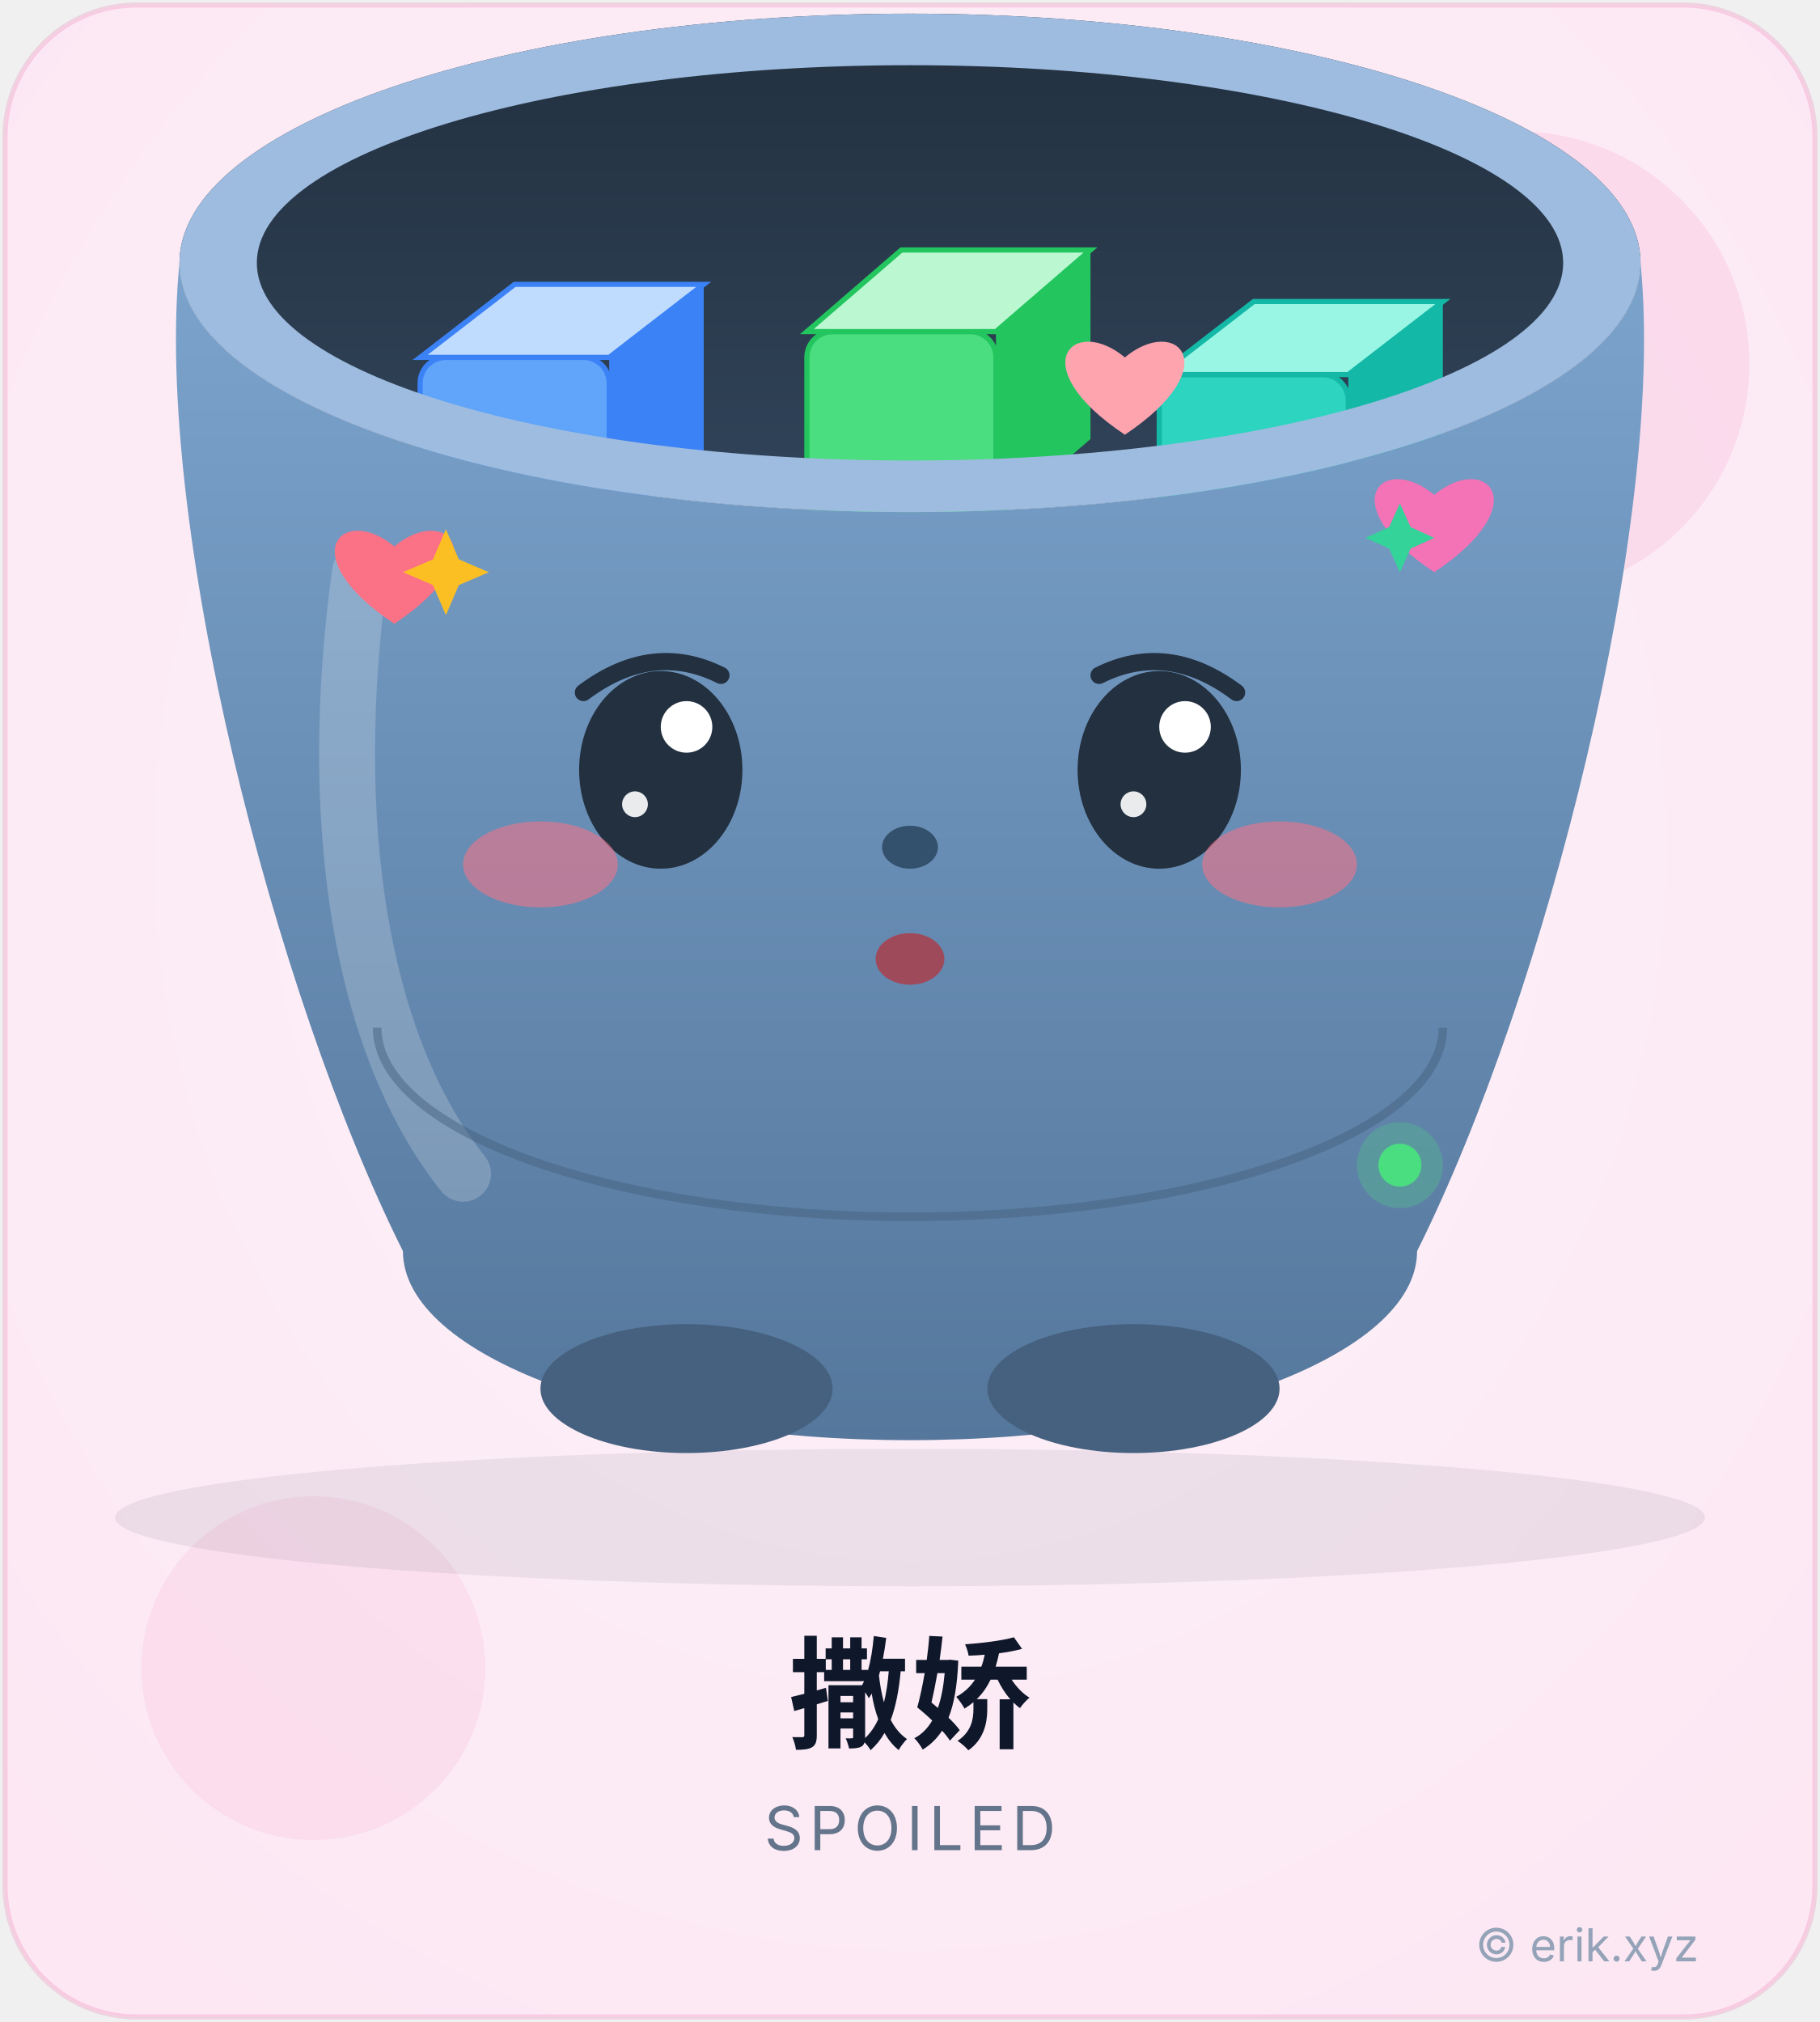
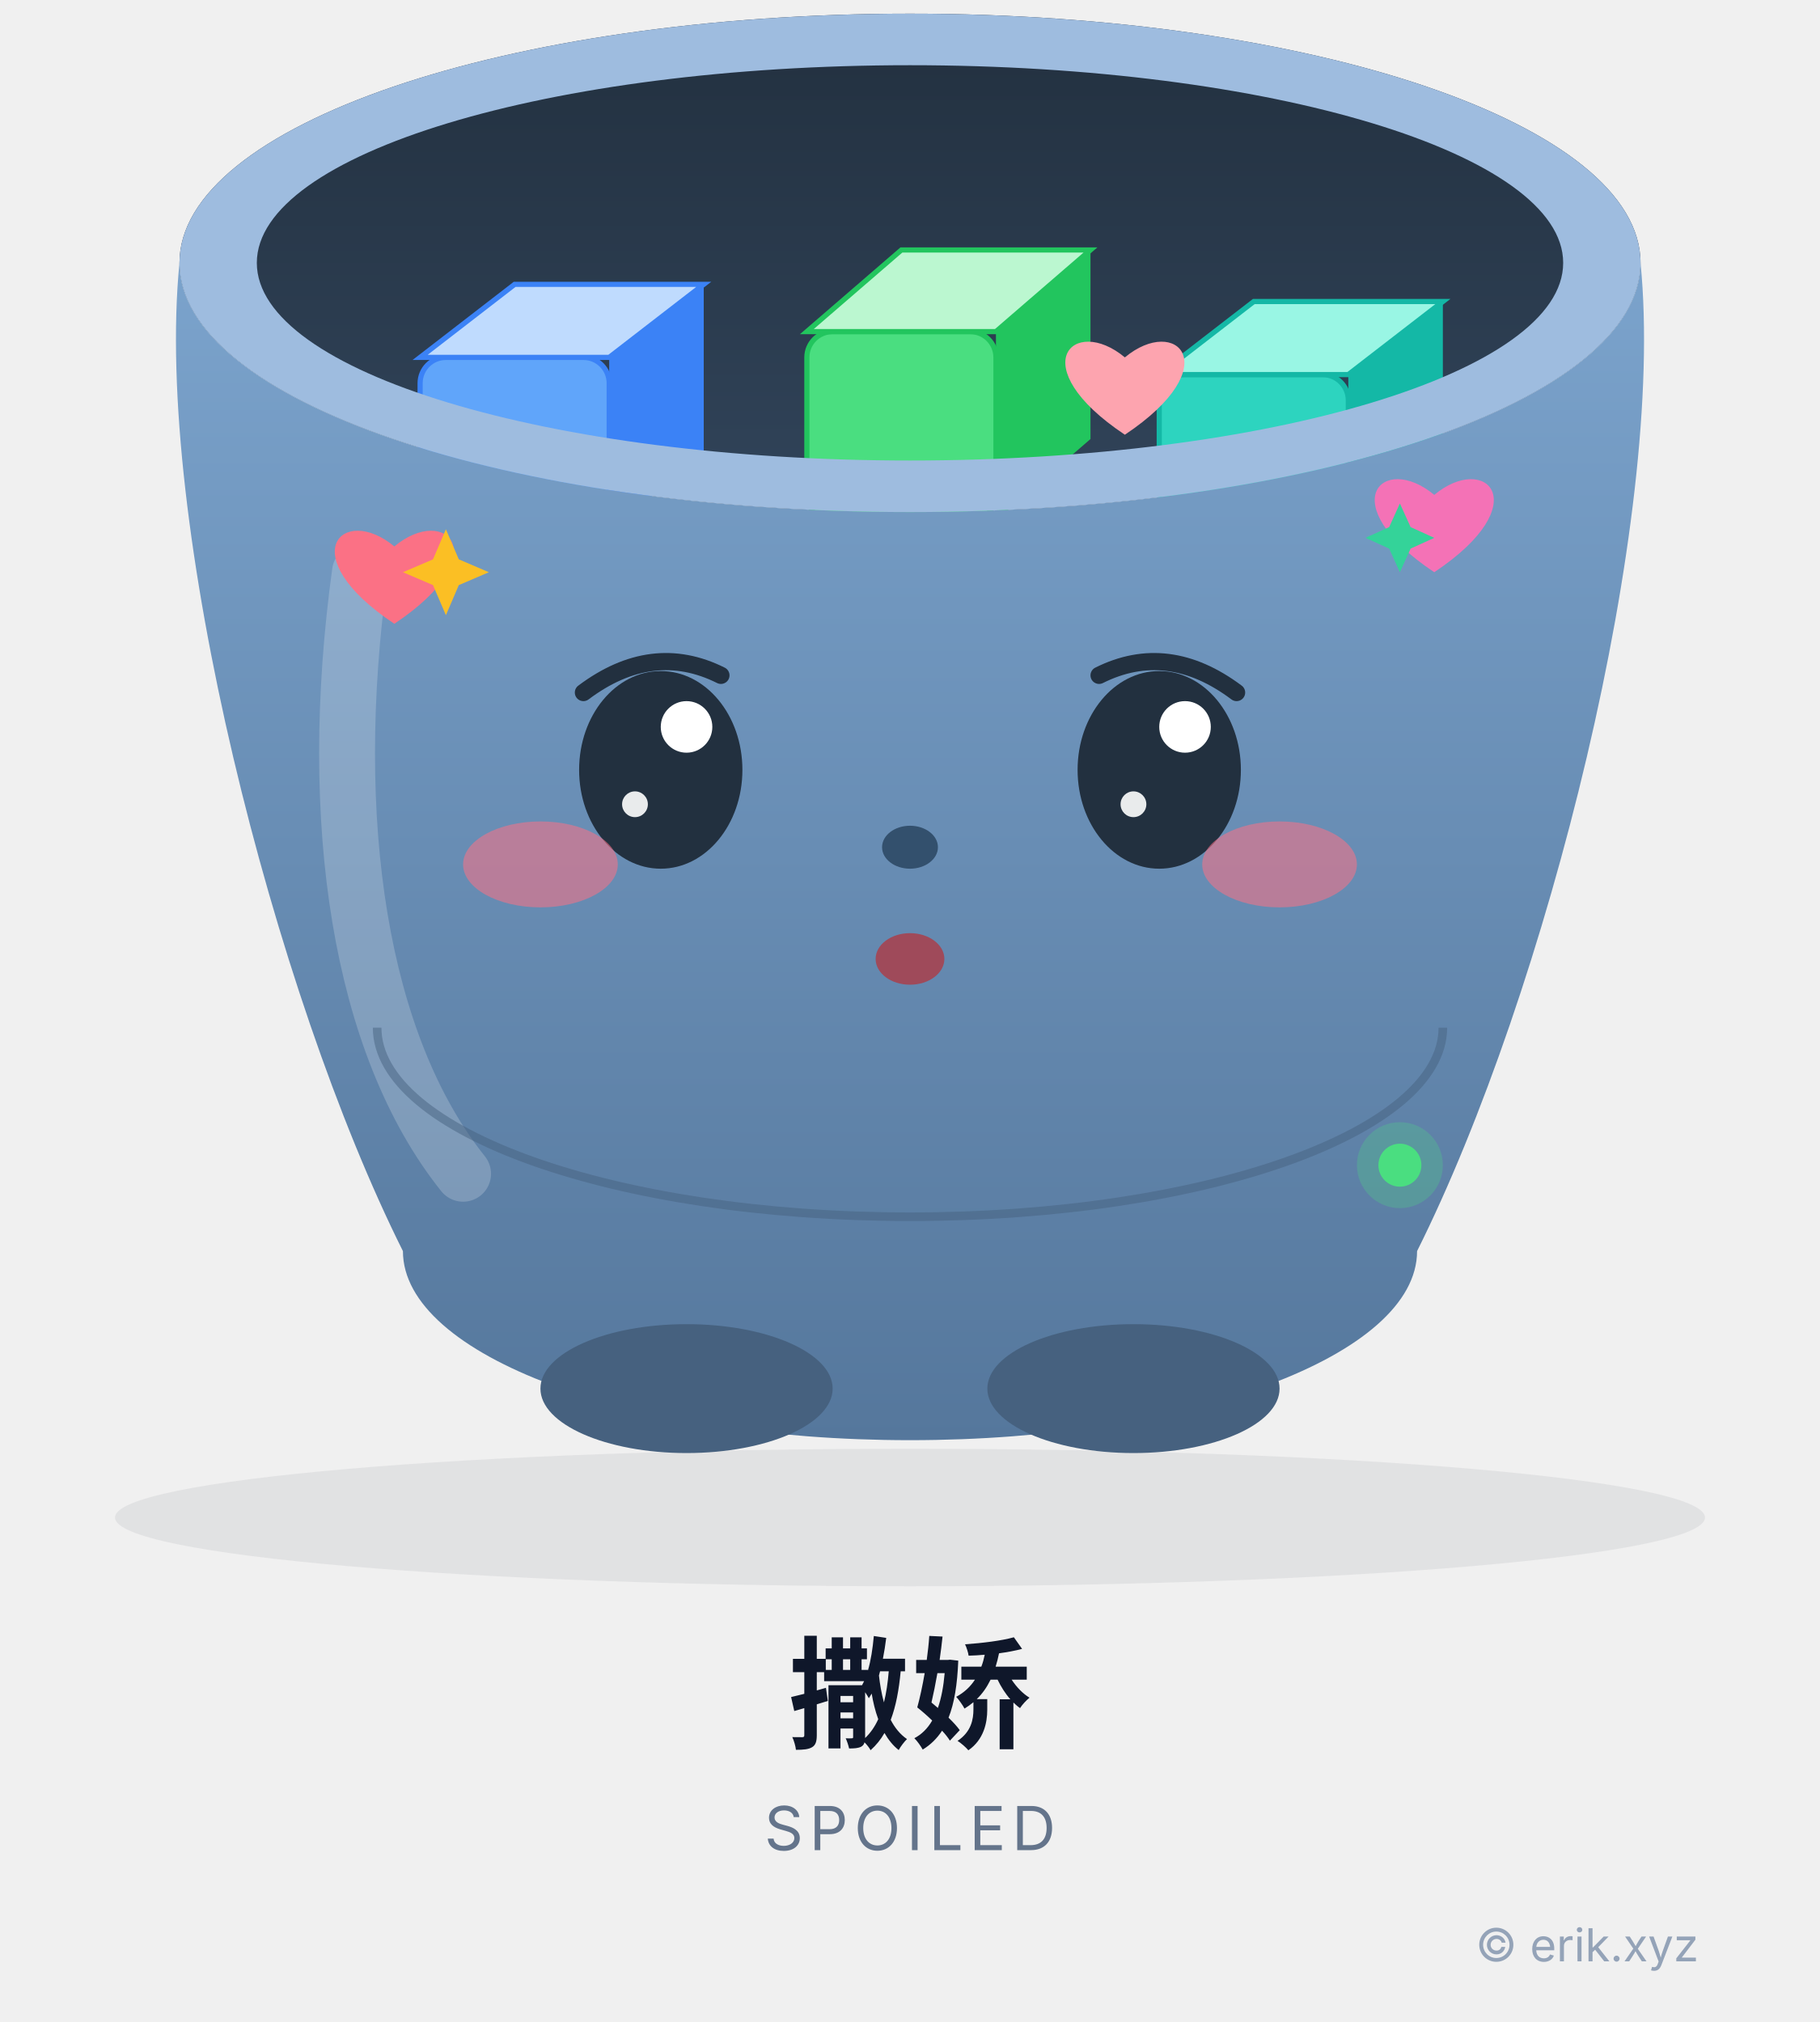
<svg xmlns="http://www.w3.org/2000/svg" xmlns:xlink="http://www.w3.org/1999/xlink" viewBox="0 0 360 400" width="360" height="400" font-family="-apple-system, BlinkMacSystemFont, 'Segoe UI', 'Noto Sans SC', 'PingFang SC', 'Microsoft YaHei', sans-serif">
  <defs>
-     <radialGradient id="bgGrad" cx="50%" cy="42%" r="70%">
-       <stop offset="0" stop-color="#fdf2f8" />
-       <stop offset="1" stop-color="#fce7f3" />
-     </radialGradient>
    <linearGradient id="bodyGrad" x1="0" y1="0" x2="0" y2="1">
      <stop offset="0" stop-color="#7ba3cc" />
      <stop offset="1" stop-color="#55779c" />
    </linearGradient>
    <linearGradient id="insideGrad" x1="0" y1="0" x2="0" y2="1">
      <stop offset="0" stop-color="#22303f" />
      <stop offset="1" stop-color="#31445a" />
    </linearGradient>
    <g id="bucket">
      <ellipse cx="280" cy="492" rx="185" ry="16" fill="#0f172a" opacity="0.07" />
      <ellipse cx="280" cy="200" rx="170" ry="58" fill="url(#insideGrad)" />
      <g>
        <rect x="166" y="222" width="44" height="40" rx="6" fill="#60a5fa" stroke="#3b82f6" stroke-width="1.2" />
        <polygon points="166,222 188,205 232,205 210,222" fill="#bfdbfe" stroke="#3b82f6" stroke-width="1.2" />
        <polygon points="210,222 232,205 232,245 210,262" fill="#3b82f6" />
      </g>
      <g>
        <rect x="256" y="216" width="44" height="44" rx="6" fill="#4ade80" stroke="#22c55e" stroke-width="1.2" />
        <polygon points="256,216 278,197 322,197 300,216" fill="#bbf7d0" stroke="#22c55e" stroke-width="1.2" />
        <polygon points="300,216 322,197 322,241 300,260" fill="#22c55e" />
      </g>
      <g>
        <rect x="338" y="226" width="44" height="38" rx="6" fill="#2dd4bf" stroke="#14b8a6" stroke-width="1.2" />
        <polygon points="338,226 360,209 404,209 382,226" fill="#99f6e4" stroke="#14b8a6" stroke-width="1.2" />
        <polygon points="382,226 404,209 404,245 382,264" fill="#14b8a6" />
      </g>
      <path d="M450,200 A170,58 0 0 1 110,200 C104,260 132,370 162,430 A118,44 0 0 0 398,430 C428,370 456,260 450,200 Z" fill="url(#bodyGrad)" />
      <path d="M152,272 C144,330 152,382 176,412" fill="none" stroke="#ffffff" stroke-width="13" stroke-linecap="round" opacity="0.2" />
      <path d="M156,378 A124,44 0 0 0 404,378" fill="none" stroke="#46617f" stroke-width="2" opacity="0.5" />
      <path fill-rule="evenodd" fill="#9ebcdf" d="M110,200 A170,58 0 0 1 450,200 A170,58 0 0 1 110,200 Z M128,200 A152,46 0 0 0 432,200 A152,46 0 0 0 128,200 Z" />
      <ellipse cx="228" cy="462" rx="34" ry="15" fill="#46617f" />
      <ellipse cx="332" cy="462" rx="34" ry="15" fill="#46617f" />
      <circle cx="394" cy="410" r="10" fill="#4ade80" opacity="0.25" />
      <circle cx="394" cy="410" r="5" fill="#4ade80" />
    </g>
  </defs>
-   <rect x="1" y="1" width="358" height="398" rx="26" fill="url(#bgGrad)" stroke="#ec4899" stroke-opacity="0.18" />
-   <circle cx="300" cy="72" r="46" fill="#ec4899" opacity="0.10" />
-   <circle cx="62" cy="330" r="34" fill="#ec4899" opacity="0.08" />
  <g transform="translate(-58,-118) scale(0.85)">
    <g>
      <animateTransform attributeName="transform" type="rotate" values="-3 280 430;3 280 430;-3 280 430" dur="2.6s" repeatCount="indefinite" />
      <use xlink:href="#bucket" href="#bucket" />
      <path d="M204,300 Q220,288 236,296" fill="none" stroke="#22303f" stroke-width="4" stroke-linecap="round" />
      <path d="M324,296 Q340,288 356,300" fill="none" stroke="#22303f" stroke-width="4" stroke-linecap="round" />
      <g>
        <animateTransform attributeName="transform" type="scale" values="1;1.07;1" dur="1.6s" repeatCount="indefinite" />
        <ellipse cx="222" cy="318" rx="19" ry="23" fill="#22303f" />
        <circle cx="228" cy="308" r="6" fill="#ffffff" />
        <circle cx="216" cy="326" r="3" fill="#ffffff" opacity="0.9" />
      </g>
      <g>
        <animateTransform attributeName="transform" type="scale" values="1;1.07;1" dur="1.6s" begin="0.2s" repeatCount="indefinite" />
        <ellipse cx="338" cy="318" rx="19" ry="23" fill="#22303f" />
        <circle cx="344" cy="308" r="6" fill="#ffffff" />
        <circle cx="332" cy="326" r="3" fill="#ffffff" opacity="0.9" />
      </g>
      <ellipse cx="280" cy="336" rx="6.5" ry="5" fill="#33506d" />
      <ellipse cx="194" cy="340" rx="18" ry="10" fill="#fb7185" opacity="0.55">
        <animate attributeName="opacity" values="0.55;0.8;0.55" dur="2s" repeatCount="indefinite" />
      </ellipse>
      <ellipse cx="366" cy="340" rx="18" ry="10" fill="#fb7185" opacity="0.55">
        <animate attributeName="opacity" values="0.55;0.8;0.55" dur="2s" repeatCount="indefinite" />
      </ellipse>
      <ellipse cx="280" cy="362" rx="8" ry="6" fill="#9f4a5a">
        <animate attributeName="ry" values="6;4;6" dur="1.6s" repeatCount="indefinite" />
      </ellipse>
      <g transform="translate(160,258)">
        <g>
          <animateTransform attributeName="transform" type="translate" values="0 0;-6 -26" dur="2.8s" begin="0s" repeatCount="indefinite" />
          <animate attributeName="opacity" values="0;0.95;0" keyTimes="0;0.35;1" dur="2.8s" begin="0s" repeatCount="indefinite" />
          <path d="M0,8 C-12,-2 -24,10 0,26 C24,10 12,-2 0,8 Z" fill="#fb7185" />
        </g>
      </g>
      <g transform="translate(402,246)">
        <g>
          <animateTransform attributeName="transform" type="translate" values="0 0;8 -26" dur="3.1s" begin="0.8s" repeatCount="indefinite" />
          <animate attributeName="opacity" values="0;0.95;0" keyTimes="0;0.35;1" dur="3.1s" begin="0.8s" repeatCount="indefinite" />
          <path d="M0,8 C-12,-2 -24,10 0,26 C24,10 12,-2 0,8 Z" fill="#f472b6" />
        </g>
      </g>
      <g transform="translate(330,214)">
        <g>
          <animateTransform attributeName="transform" type="translate" values="0 0;-4 -26" dur="2.6s" begin="1.6s" repeatCount="indefinite" />
          <animate attributeName="opacity" values="0;0.95;0" keyTimes="0;0.35;1" dur="2.6s" begin="1.6s" repeatCount="indefinite" />
          <path d="M0,8 C-12,-2 -24,10 0,26 C24,10 12,-2 0,8 Z" fill="#fda4af" />
        </g>
      </g>
      <g transform="translate(172,272)">
        <path d="M0,-10 L3,-3 L10,0 L3,3 L0,10 L-3,3 L-10,0 L-3,-3 Z" fill="#fbbf24">
          <animateTransform attributeName="transform" type="scale" values="0.8;1.25;0.8" dur="1.2s" repeatCount="indefinite" />
          <animate attributeName="fill" values="#fbbf24;#fde68a;#fbbf24" dur="1.2s" repeatCount="indefinite" />
        </path>
      </g>
      <g transform="translate(394,264)">
        <path d="M0,-8 L2.5,-2.5 L8,0 L2.5,2.5 L0,8 L-2.5,2.5 L-8,0 L-2.5,-2.5 Z" fill="#34d399">
          <animateTransform attributeName="transform" type="scale" values="1.2;0.7;1.2" dur="1.5s" begin="0.3s" repeatCount="indefinite" />
        </path>
      </g>
    </g>
  </g>
  <text x="180" y="344" font-size="24" font-weight="700" fill="#0f172a" text-anchor="middle">撒娇</text>
  <text x="180" y="366" font-size="12" fill="#64748b" text-anchor="middle" letter-spacing="1.2">SPOILED</text>
  <text x="336" y="388" font-size="9" fill="#94a3b8" text-anchor="end">© erik.xyz</text>
</svg>
